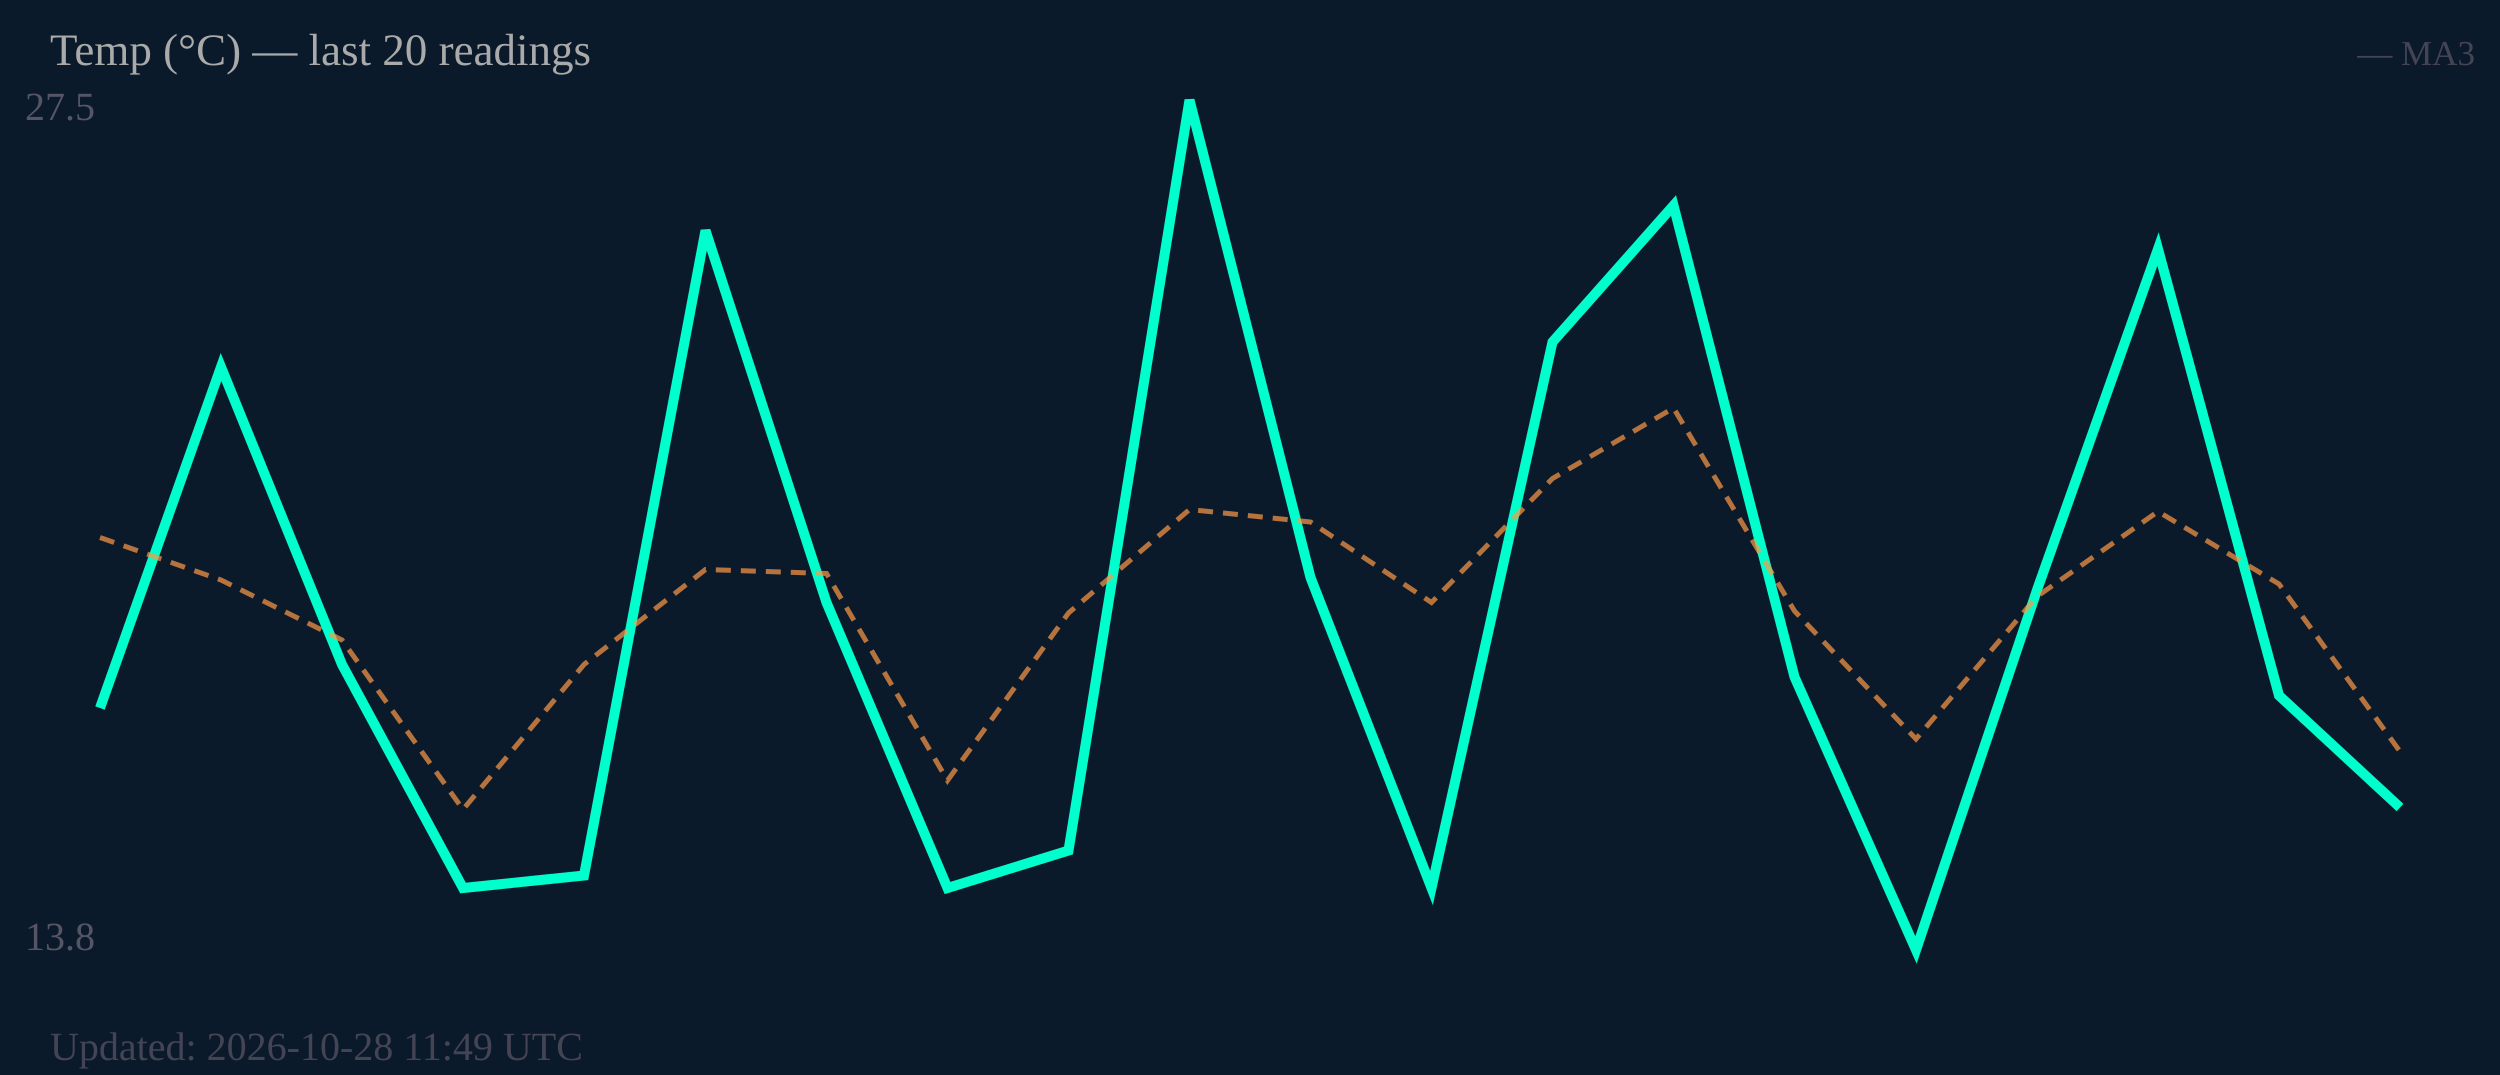
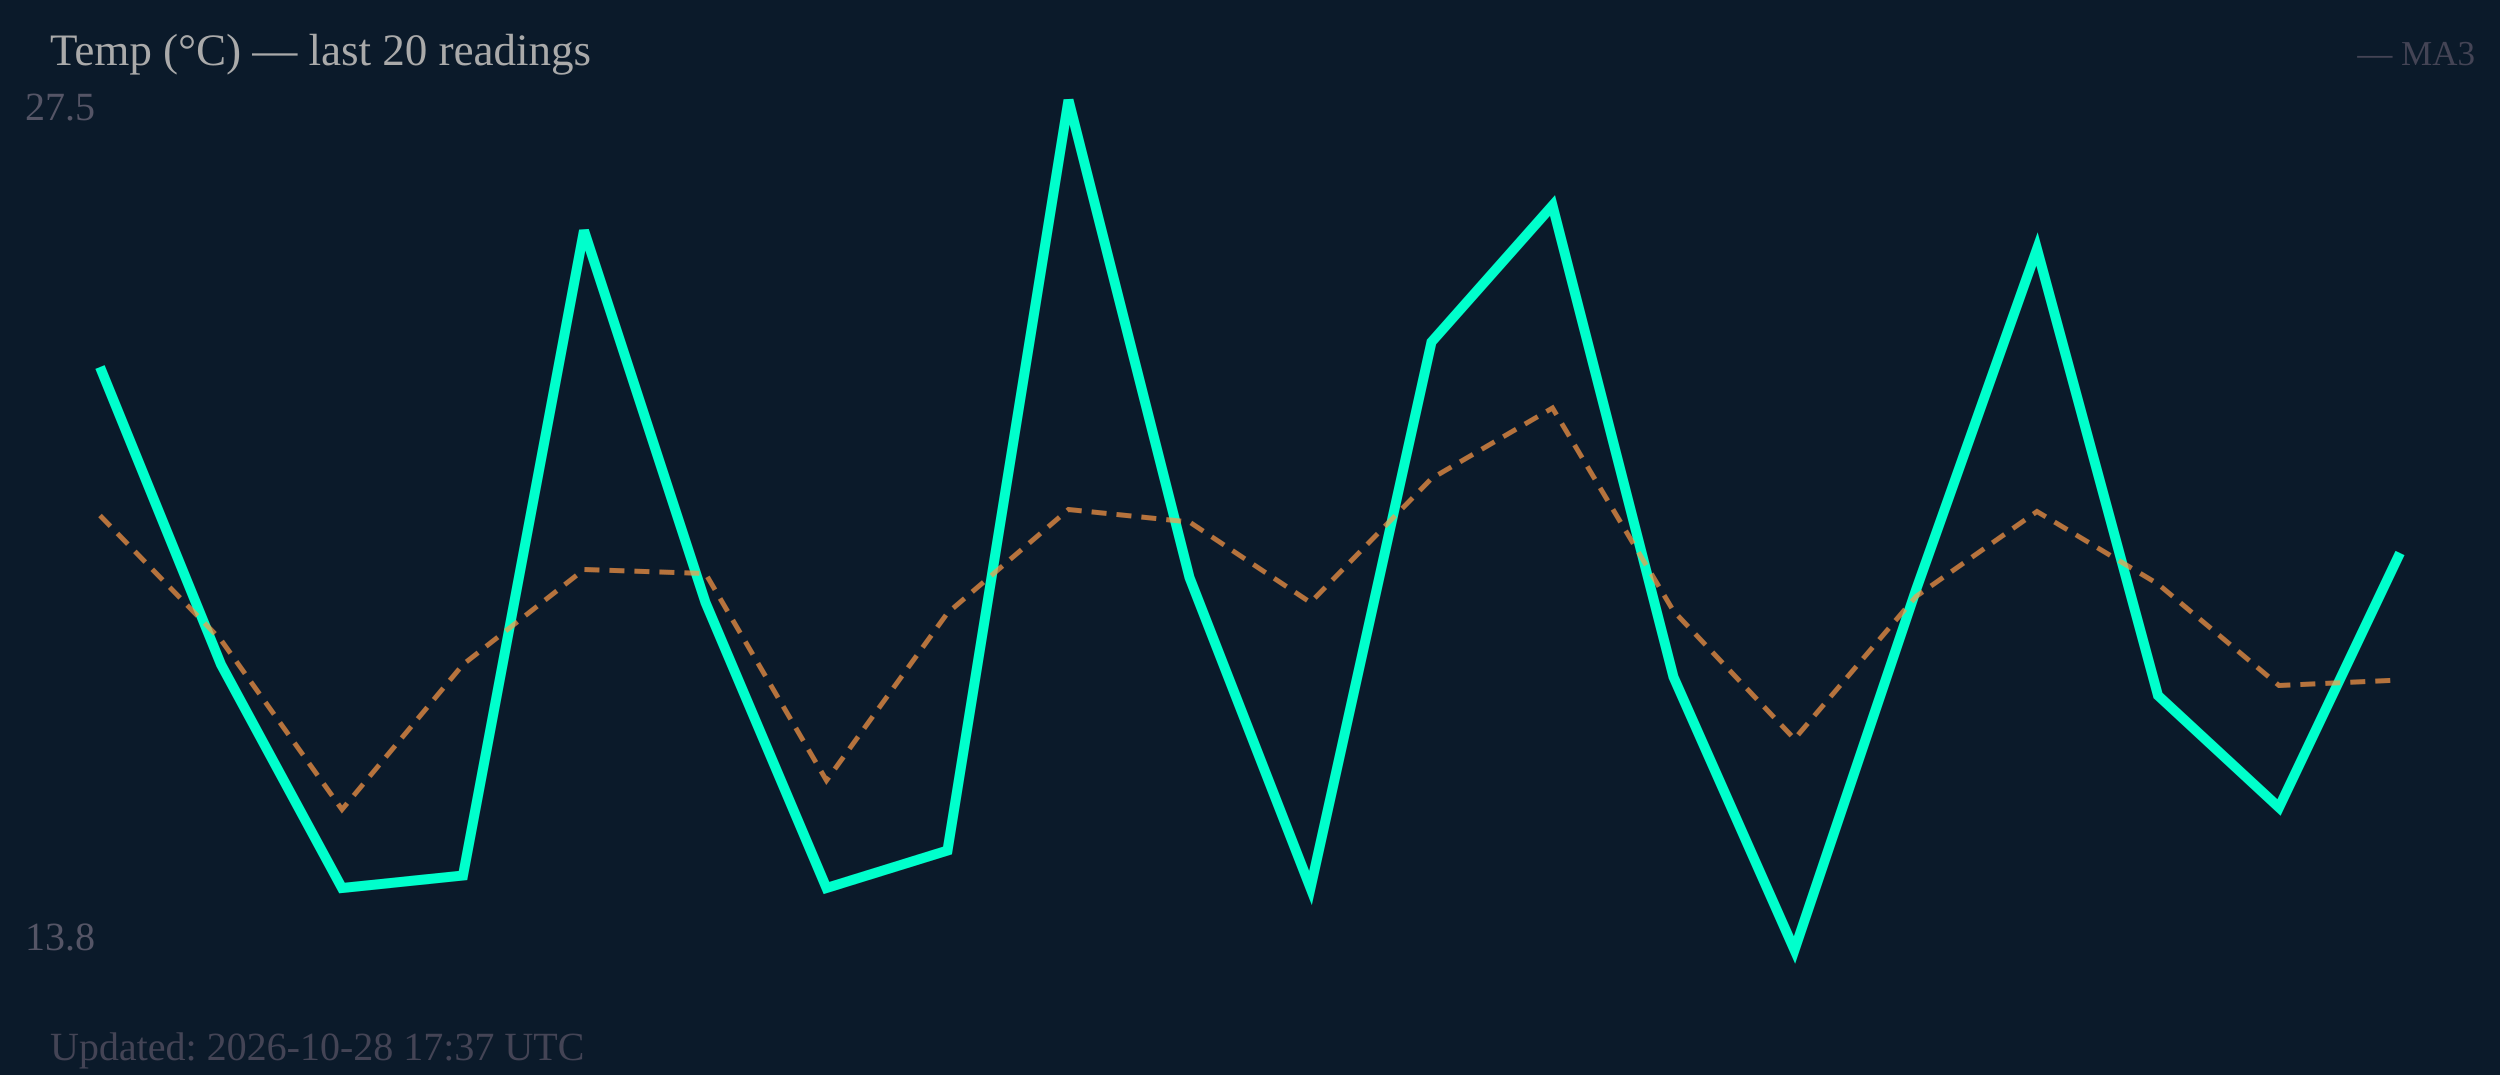
<svg xmlns="http://www.w3.org/2000/svg" width="500" height="215" viewBox="0 0 500 215">
  <rect width="500" height="215" fill="#0b1a2a" />
  <text x="5" y="24" font-size="8" fill="#556">27.5</text>
  <text x="5" y="190" font-size="8" fill="#556">13.8</text>
-   <polyline fill="none" stroke="#00ffcc" stroke-width="2" points="20.0,141.6 44.2,73.4 68.4,132.9 92.6,177.6 116.8,175.1 141.1,46.1 165.3,120.5 189.5,177.6 213.7,170.1 237.9,20.0 262.1,115.5 286.3,177.6 310.5,68.4 334.7,41.1 358.9,135.4 383.2,190.0 407.4,118.0 431.6,49.8 455.8,139.1 480.0,161.5" />
-   <polyline fill="none" stroke="#ff9944" stroke-width="1" stroke-dasharray="3,2" opacity="0.7" points="20.0,107.5 44.2,116.0 68.4,128.0 92.6,161.9 116.8,132.9 141.1,113.9 165.3,114.7 189.5,156.1 213.7,122.6 237.9,101.9 262.1,104.4 286.3,120.5 310.5,95.7 334.7,81.6 358.9,122.2 383.2,147.8 407.4,119.3 431.6,102.3 455.8,116.8 480.0,150.3" />
+   <polyline fill="none" stroke="#00ffcc" stroke-width="2" points="20.0,73.4 44.2,132.9 68.4,177.6 92.6,175.1 116.8,46.1 141.1,120.5 165.3,177.6 189.5,170.1 213.7,20.0 237.9,115.5 262.1,177.6 286.3,68.4 310.5,41.1 334.7,135.4 358.9,190.0 383.2,118.0 407.4,49.8 431.6,139.1 455.8,161.5 480.0,110.6" />
+   <polyline fill="none" stroke="#ff9944" stroke-width="1" stroke-dasharray="3,2" opacity="0.7" points="20.0,103.1 44.2,128.0 68.4,161.9 92.6,132.9 116.8,113.9 141.1,114.7 165.3,156.1 189.5,122.6 213.7,101.9 237.9,104.4 262.1,120.5 286.3,95.7 310.5,81.6 334.7,122.2 358.9,147.8 383.2,119.3 407.4,102.3 431.6,116.8 455.8,137.1 480.0,136.0" />
  <text x="10" y="13" font-size="9" fill="#aaa">Temp (°C) — last 20 readings</text>
  <text x="495" y="13" font-size="7" fill="#445" text-anchor="end">— MA3</text>
-   <text x="10" y="212" font-size="8" fill="#445">Updated: 2026-10-28 11:49 UTC</text>
+   <text x="10" y="212" font-size="8" fill="#445">Updated: 2026-10-28 17:37 UTC</text>
</svg>
